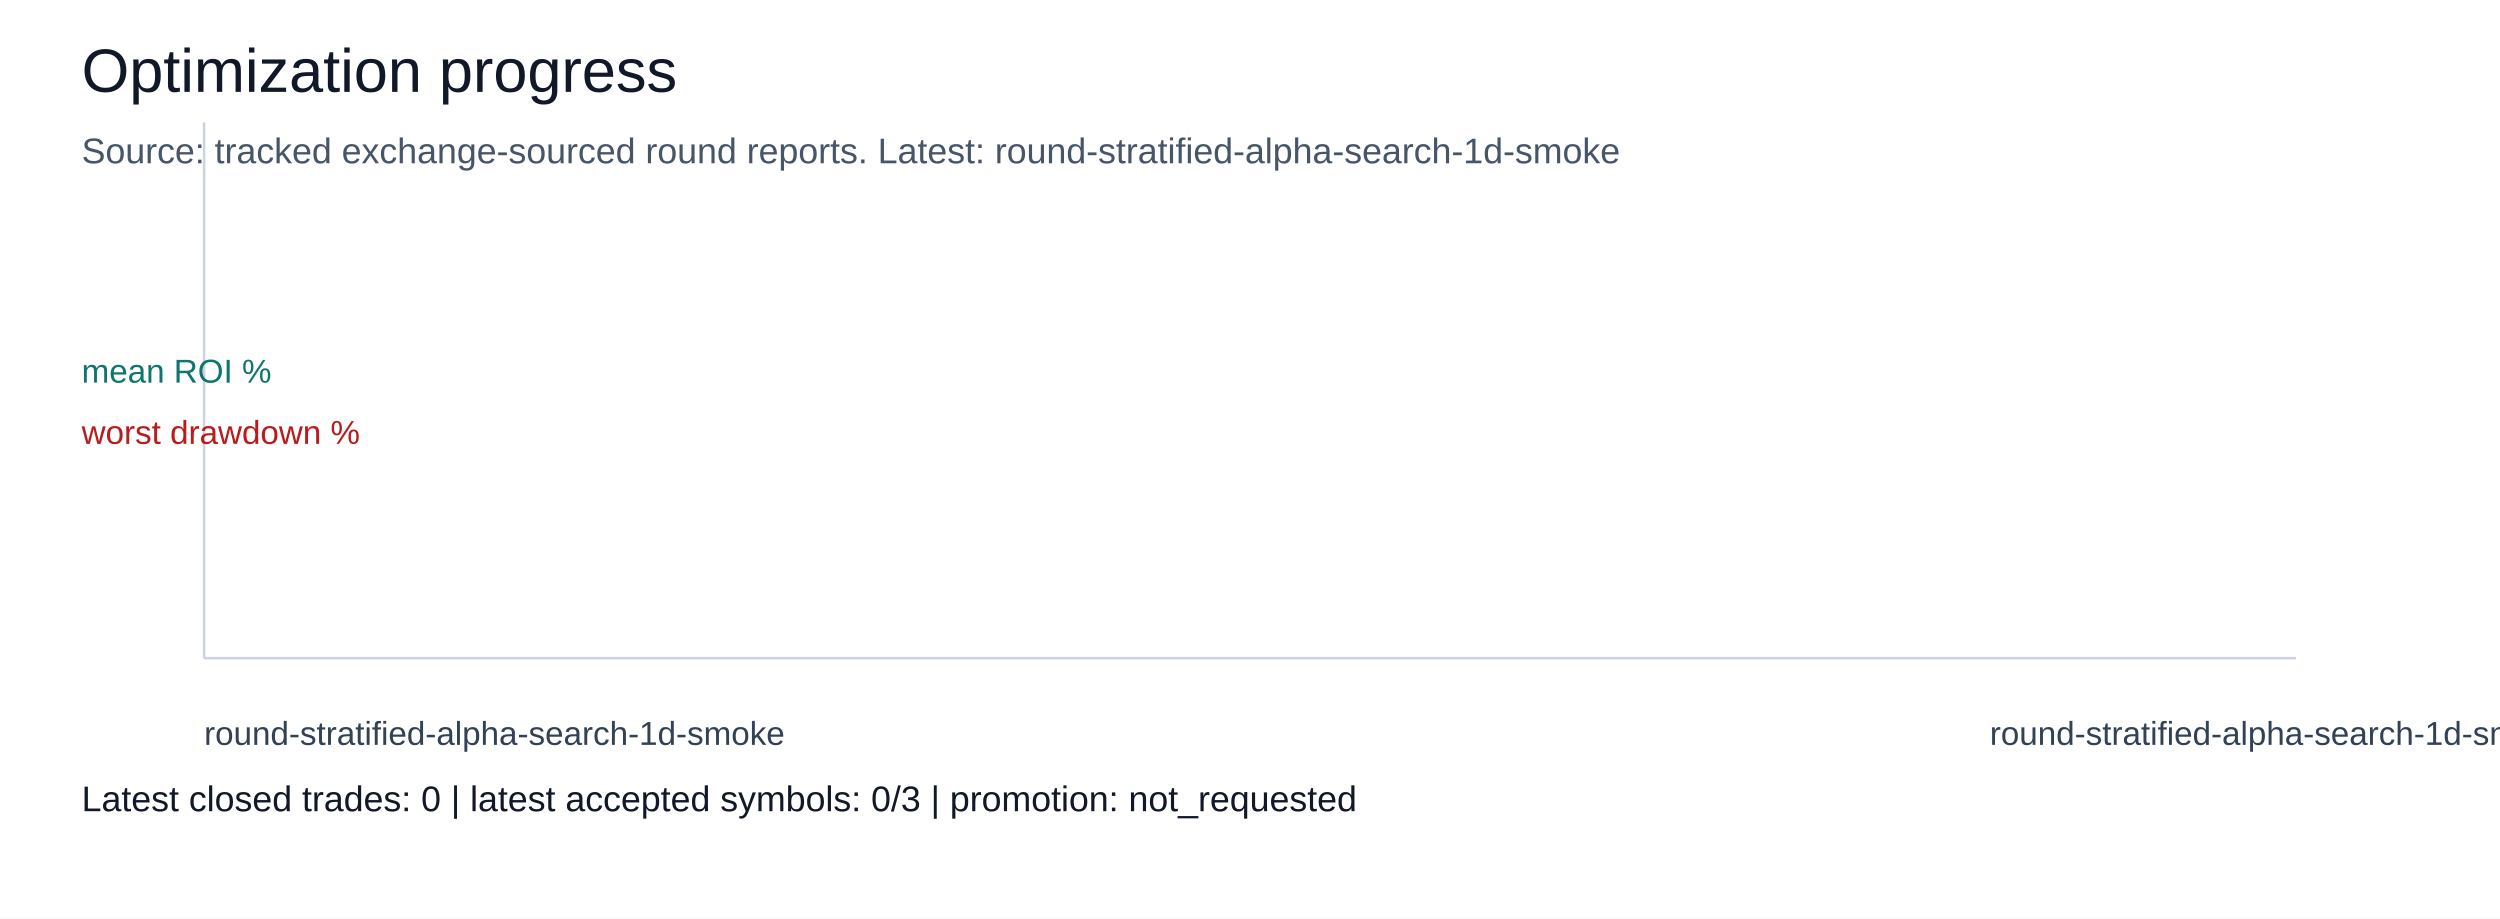
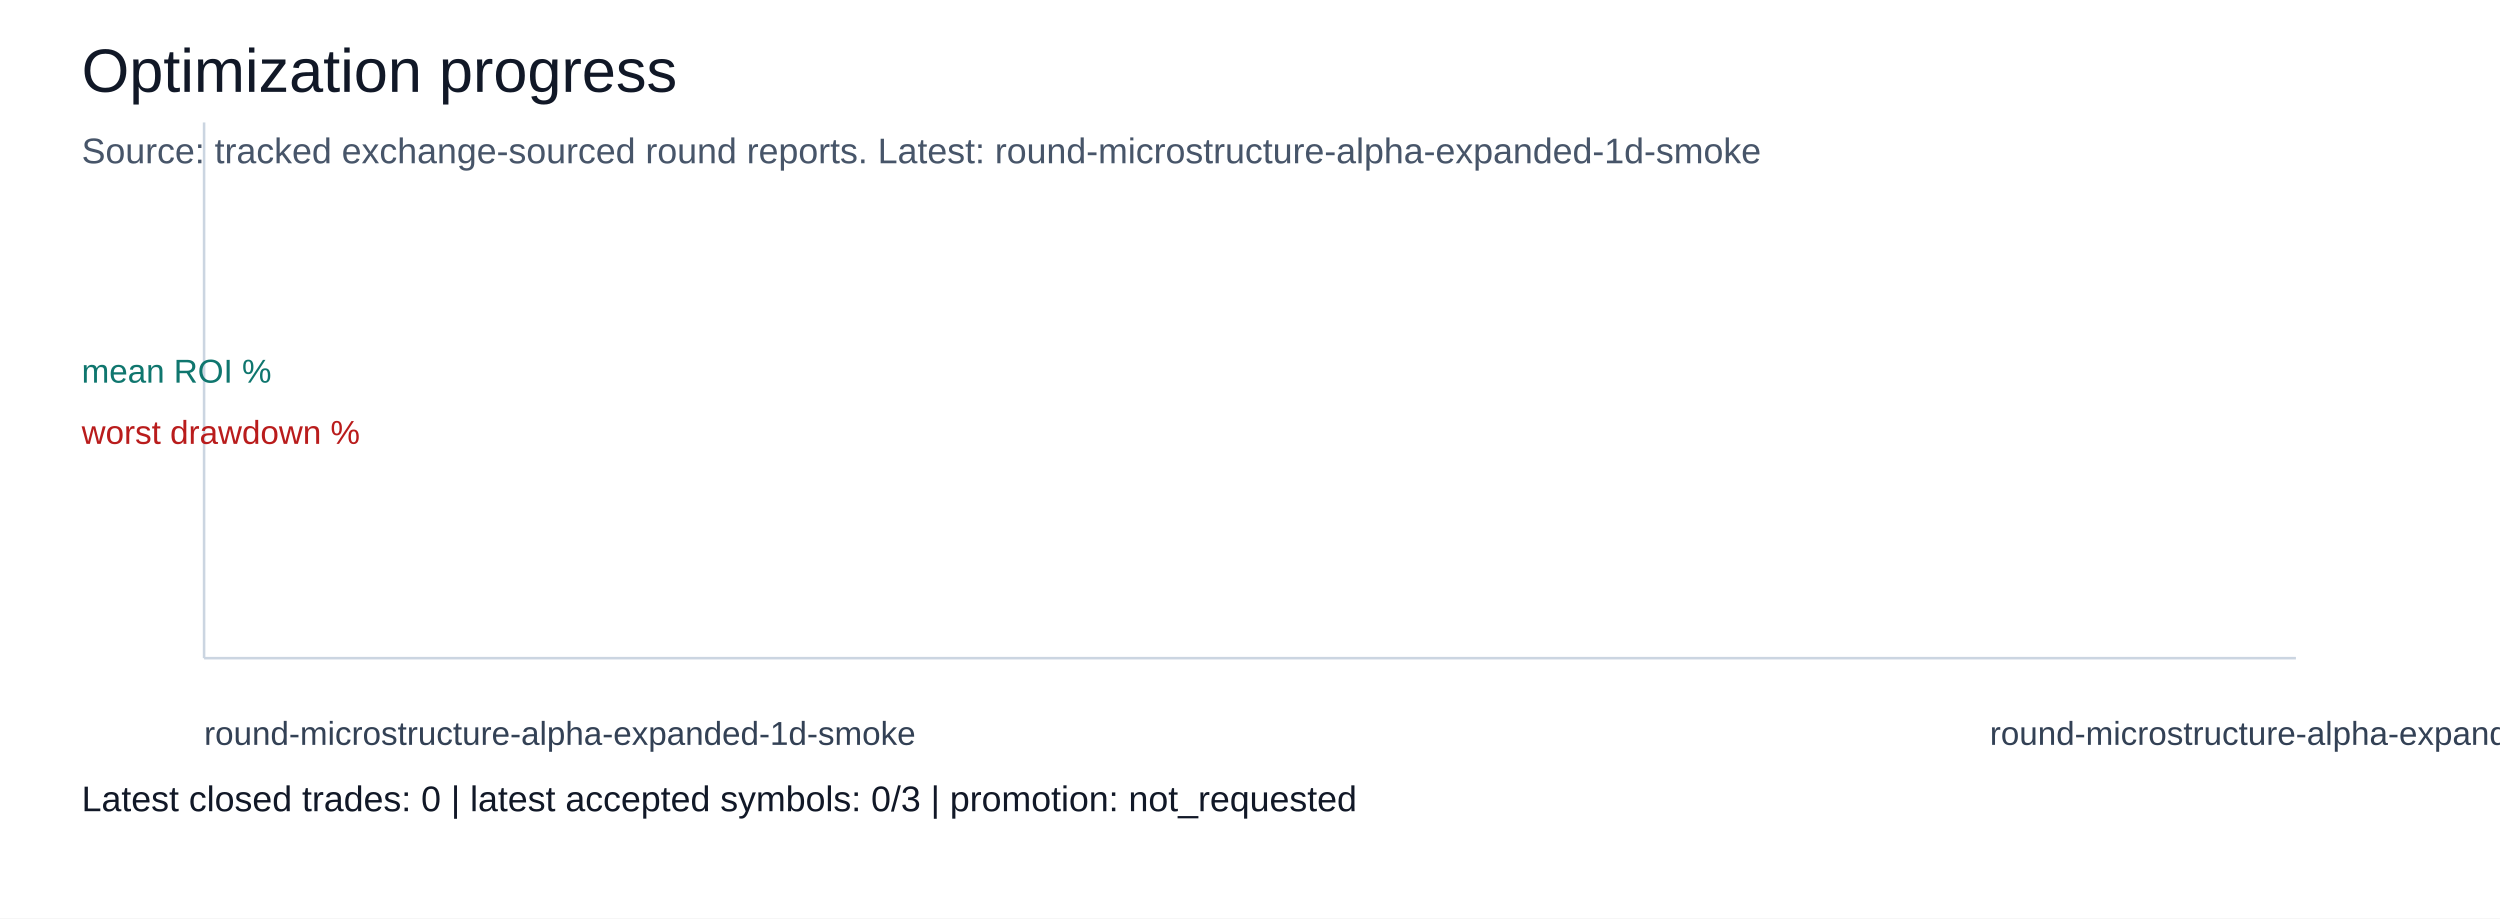
<svg xmlns="http://www.w3.org/2000/svg" width="980" height="360" viewBox="0 0 980 360">
  <rect width="980" height="360" fill="#ffffff" />
  <text x="32" y="36" font-family="Segoe UI, Arial, sans-serif" font-size="24" fill="#111827">Optimization progress</text>
-   <text x="32" y="64" font-family="Segoe UI, Arial, sans-serif" font-size="14" fill="#475569">Source: tracked exchange-sourced round reports. Latest: round-stratified-alpha-search-1d-smoke</text>
+   <text x="32" y="64" font-family="Segoe UI, Arial, sans-serif" font-size="14" fill="#475569">Source: tracked exchange-sourced round reports. Latest: round-microstructure-alpha-expanded-1d-smoke</text>
  <line x1="80" y1="48" x2="80" y2="258" stroke="#cbd5e1" />
  <line x1="80" y1="258" x2="900" y2="258" stroke="#cbd5e1" />
  <polyline points="80.00,258.00" fill="none" stroke="#0f766e" stroke-width="3" />
  <polyline points="80.00,258.00" fill="none" stroke="#b91c1c" stroke-width="3" stroke-dasharray="8 5" />
  <text x="32" y="150" font-family="Segoe UI, Arial, sans-serif" font-size="13" fill="#0f766e">mean ROI %</text>
  <text x="32" y="174" font-family="Segoe UI, Arial, sans-serif" font-size="13" fill="#b91c1c">worst drawdown %</text>
-   <text x="80" y="292" font-family="Segoe UI, Arial, sans-serif" font-size="13" fill="#334155">round-stratified-alpha-search-1d-smoke</text>
-   <text x="780" y="292" font-family="Segoe UI, Arial, sans-serif" font-size="13" fill="#334155">round-stratified-alpha-search-1d-smoke</text>
+   <text x="80" y="292" font-family="Segoe UI, Arial, sans-serif" font-size="13" fill="#334155">round-microstructure-alpha-expanded-1d-smoke</text>
+   <text x="780" y="292" font-family="Segoe UI, Arial, sans-serif" font-size="13" fill="#334155">round-microstructure-alpha-expanded-1d-smoke</text>
  <text x="32" y="318" font-family="Segoe UI, Arial, sans-serif" font-size="14" fill="#111827">Latest closed trades: 0 | latest accepted symbols: 0/3 | promotion: not_requested</text>
</svg>
